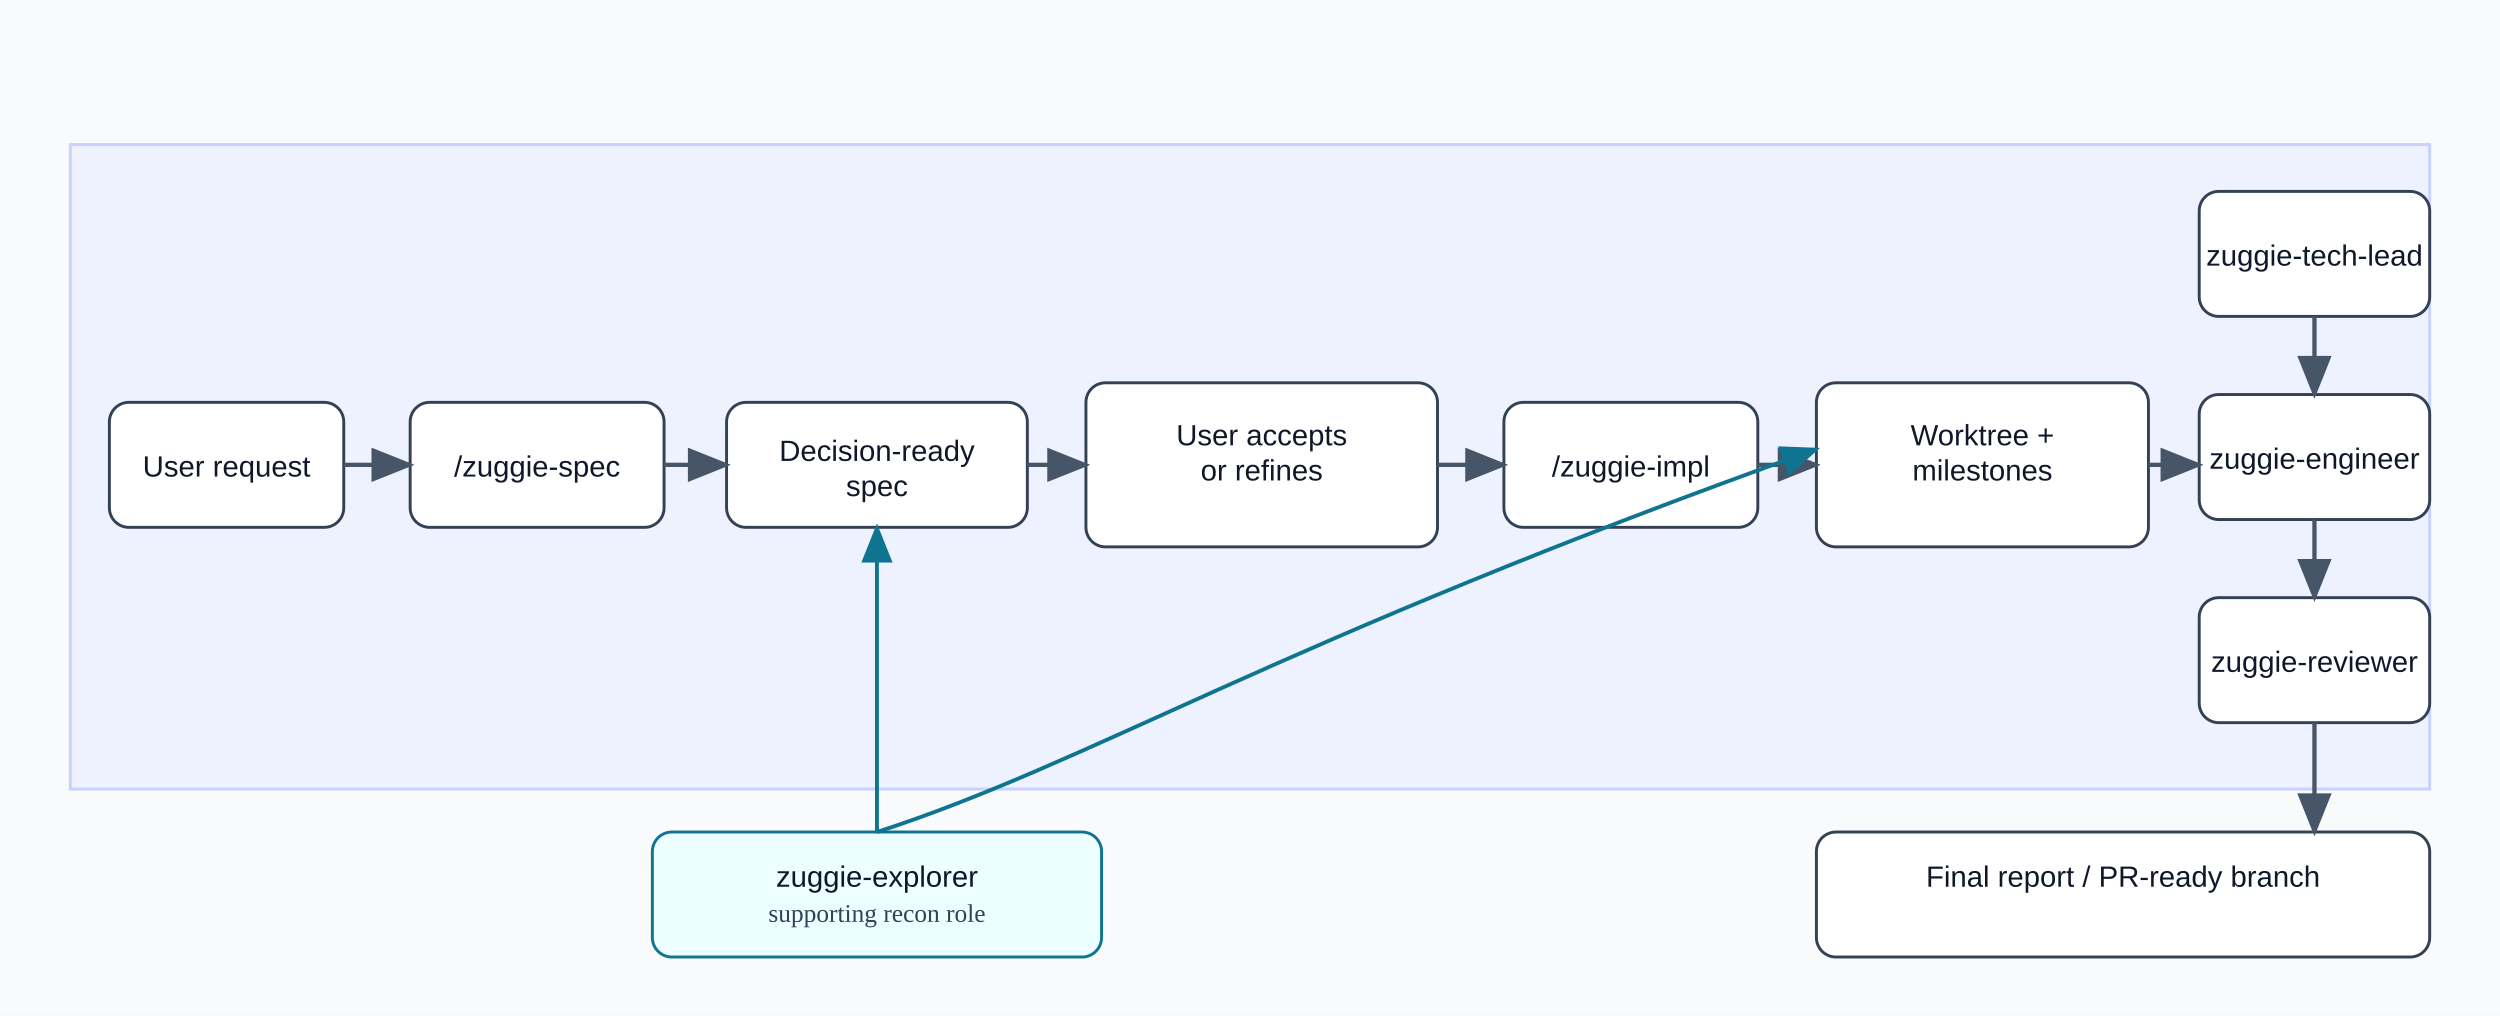
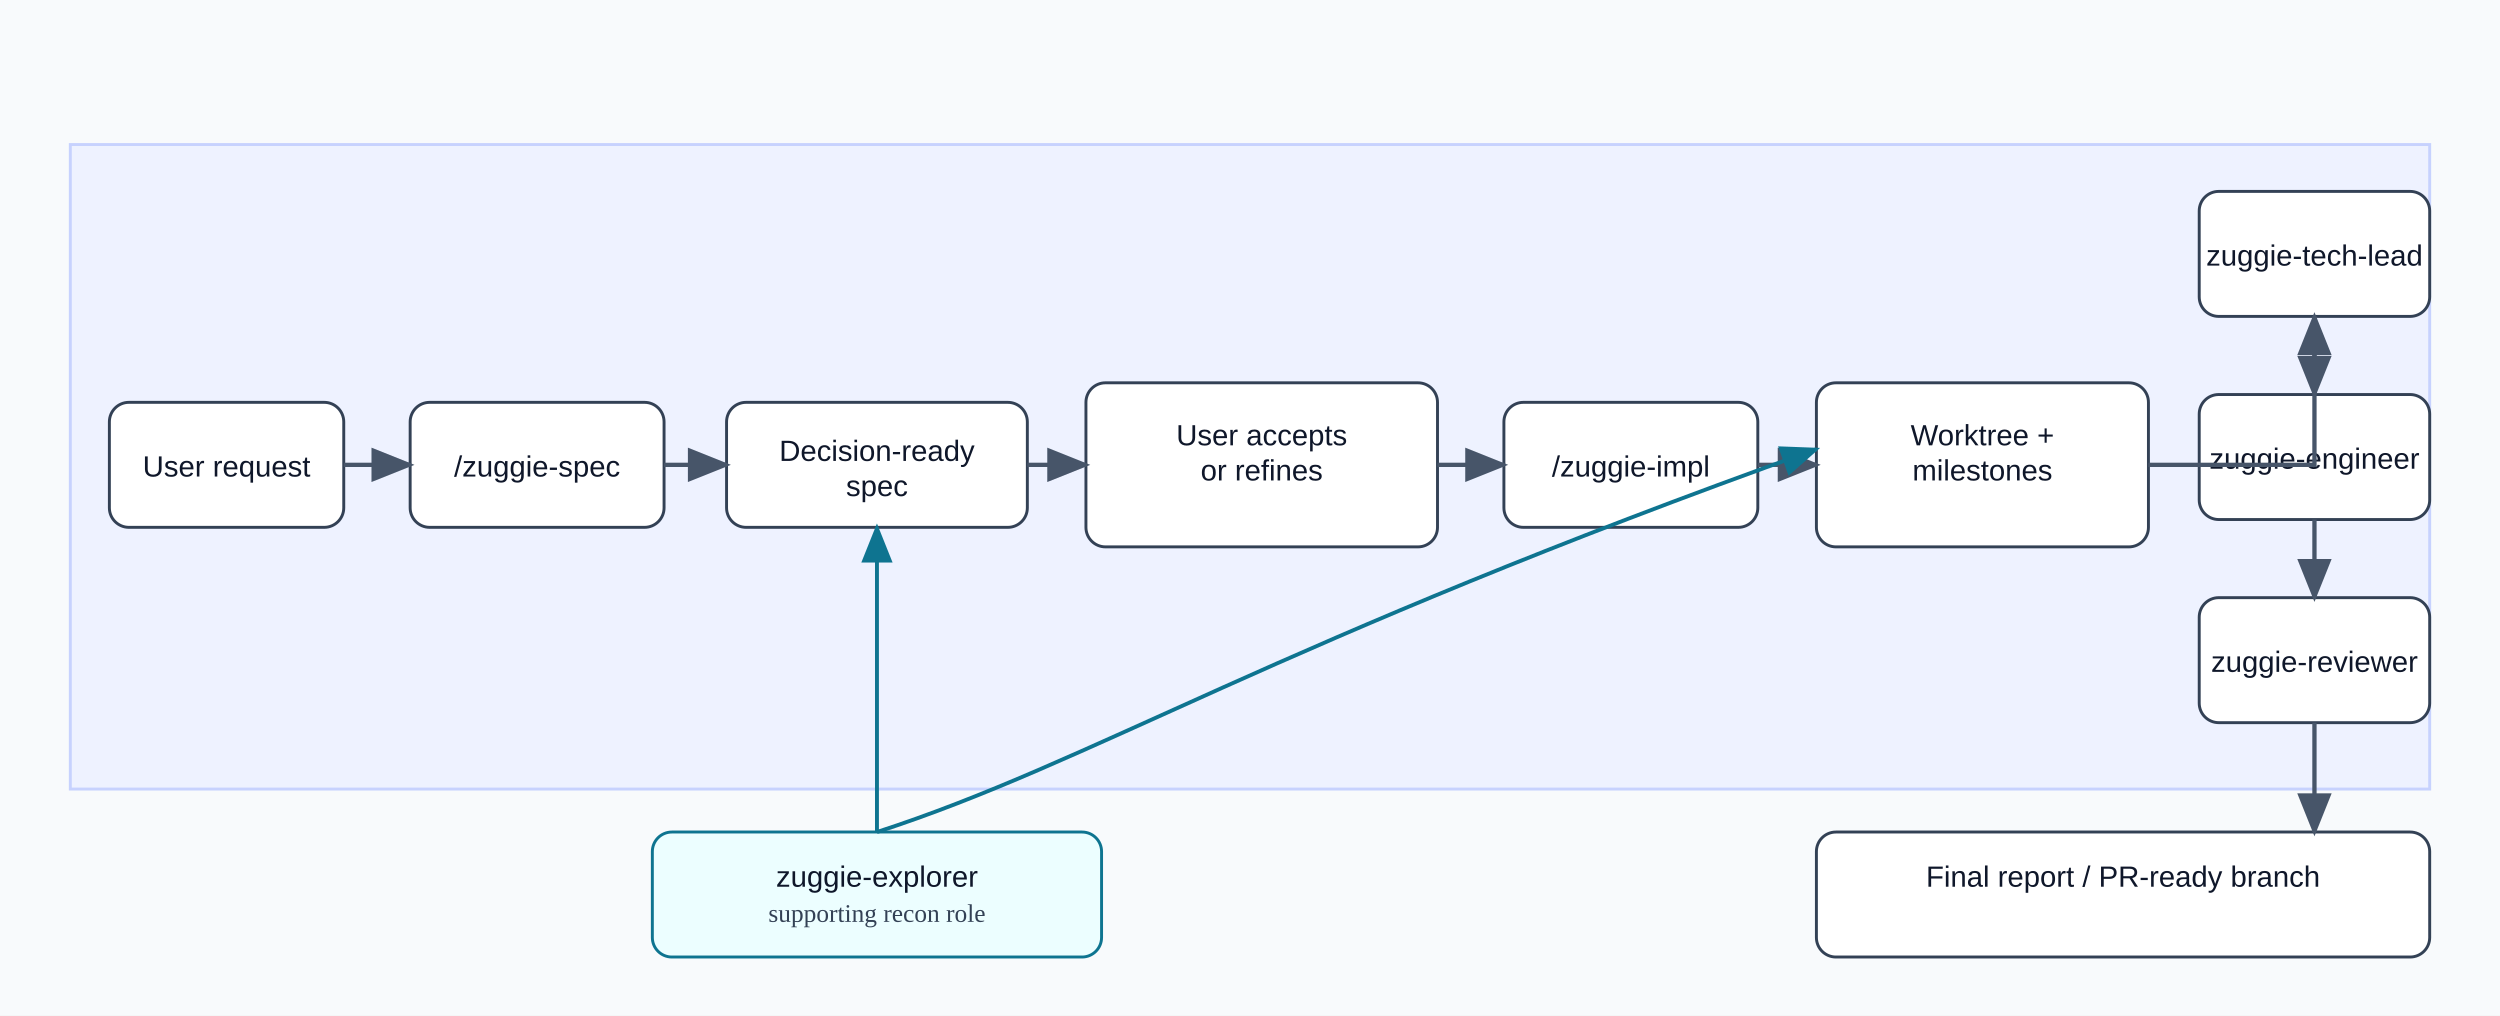
<svg xmlns="http://www.w3.org/2000/svg" width="1280" height="520" viewBox="0 0 1280 520" role="img" aria-labelledby="title desc">
  <defs>
    <style>
      .bg { fill: #f8fafc; }
      .lane { fill: #eef2ff; stroke: #c7d2fe; stroke-width: 1.5; }
      .node { fill: #ffffff; stroke: #334155; stroke-width: 1.5; rx: 10; ry: 10; }
      .support { fill: #ecfeff; stroke: #0e7490; stroke-width: 1.5; rx: 10; ry: 10; }
      .text { font-family: "Helvetica Neue", Arial, sans-serif; font-size: 15px; fill: #0f172a; }
      .small { font-size: 13px; fill: #334155; }
      .arrow { stroke: #475569; stroke-width: 2.2; fill: none; marker-end: url(#arrowHead); }
      .support-arrow { stroke: #0e7490; stroke-width: 2; fill: none; marker-end: url(#supportHead); }
    </style>
    <marker id="arrowHead" markerWidth="10" markerHeight="8" refX="9" refY="4" orient="auto">
      <path d="M0,0 L10,4 L0,8 z" fill="#475569" />
    </marker>
    <marker id="supportHead" markerWidth="10" markerHeight="8" refX="9" refY="4" orient="auto">
      <path d="M0,0 L10,4 L0,8 z" fill="#0e7490" />
    </marker>
  </defs>
  <rect class="bg" x="0" y="0" width="1280" height="520" />
  <rect class="lane" x="36" y="74" width="1208" height="330" />
  <rect class="node" x="56" y="206" width="120" height="64" />
  <text class="text" x="116" y="244" text-anchor="middle">User request</text>
  <rect class="node" x="210" y="206" width="130" height="64" />
  <text class="text" x="275" y="244" text-anchor="middle">/zuggie-spec</text>
  <rect class="node" x="372" y="206" width="154" height="64" />
  <text class="text" x="449" y="236" text-anchor="middle">Decision-ready</text>
  <text class="text" x="449" y="254" text-anchor="middle">spec</text>
  <rect class="node" x="556" y="196" width="180" height="84" />
  <text class="text" x="646" y="228" text-anchor="middle">User accepts</text>
  <text class="text" x="646" y="246" text-anchor="middle">or refines</text>
  <rect class="node" x="770" y="206" width="130" height="64" />
  <text class="text" x="835" y="244" text-anchor="middle">/zuggie-impl</text>
  <rect class="node" x="930" y="196" width="170" height="84" />
  <text class="text" x="1015" y="228" text-anchor="middle">Worktree +</text>
  <text class="text" x="1015" y="246" text-anchor="middle">milestones</text>
  <rect class="node" x="1126" y="98" width="118" height="64" />
  <text class="text" x="1185" y="136" text-anchor="middle">zuggie-tech-lead</text>
  <rect class="node" x="1126" y="202" width="118" height="64" />
  <text class="text" x="1185" y="240" text-anchor="middle">zuggie-engineer</text>
  <rect class="node" x="1126" y="306" width="118" height="64" />
  <text class="text" x="1185" y="344" text-anchor="middle">zuggie-reviewer</text>
  <rect class="node" x="930" y="426" width="314" height="64" />
  <text class="text" x="1087" y="454" text-anchor="middle">Final report / PR-ready branch</text>
  <rect class="support" x="334" y="426" width="230" height="64" />
  <text class="text" x="449" y="454" text-anchor="middle">zuggie-explorer</text>
  <text class="small" x="449" y="472" text-anchor="middle">supporting recon role</text>
  <path class="arrow" d="M176 238 L210 238" />
  <path class="arrow" d="M340 238 L372 238" />
  <path class="arrow" d="M526 238 L556 238" />
  <path class="arrow" d="M736 238 L770 238" />
  <path class="arrow" d="M900 238 L930 238" />
-   <path class="arrow" d="M1100 238 L1126 238" />
+   <path class="arrow" d="M1100 238 L1185 238 L1185 162" />
  <path class="arrow" d="M1185 162 L1185 202" />
  <path class="arrow" d="M1185 266 L1185 306" />
  <path class="arrow" d="M1185 370 L1185 426" />
  <path class="support-arrow" d="M449 426 L449 270" />
  <path class="support-arrow" d="M449 426 C560 390, 650 330, 930 230" />
</svg>
